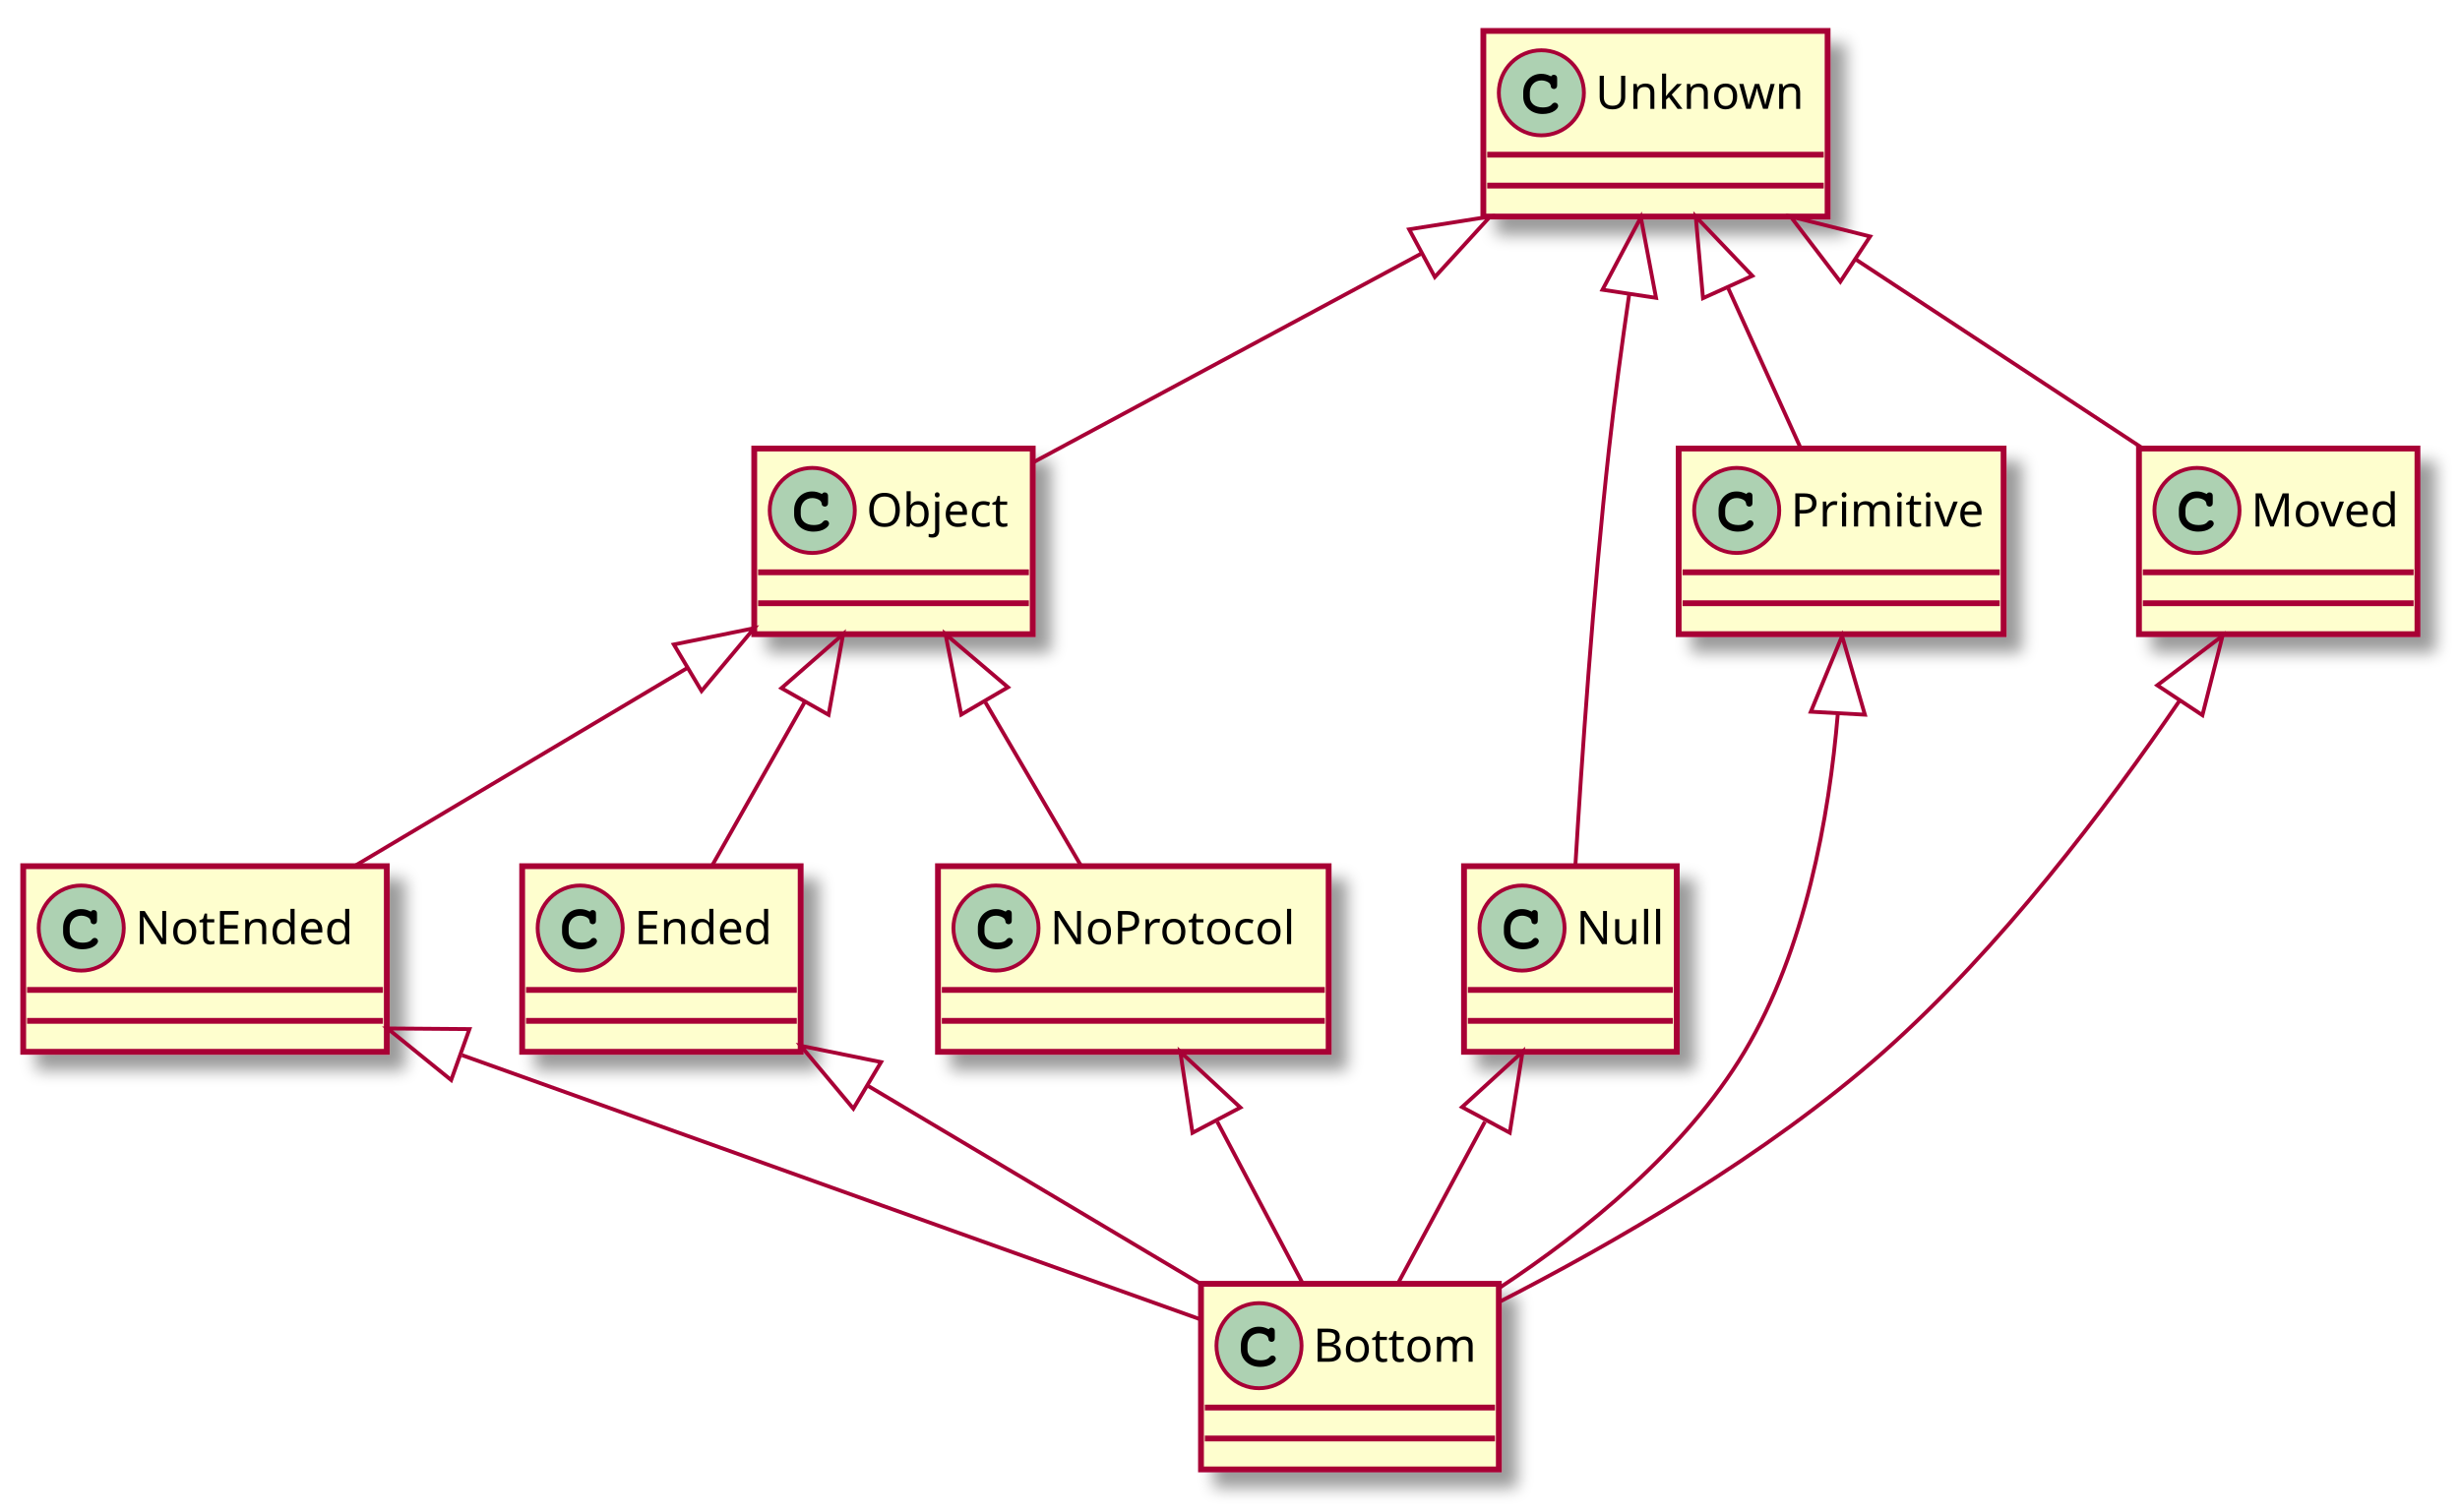
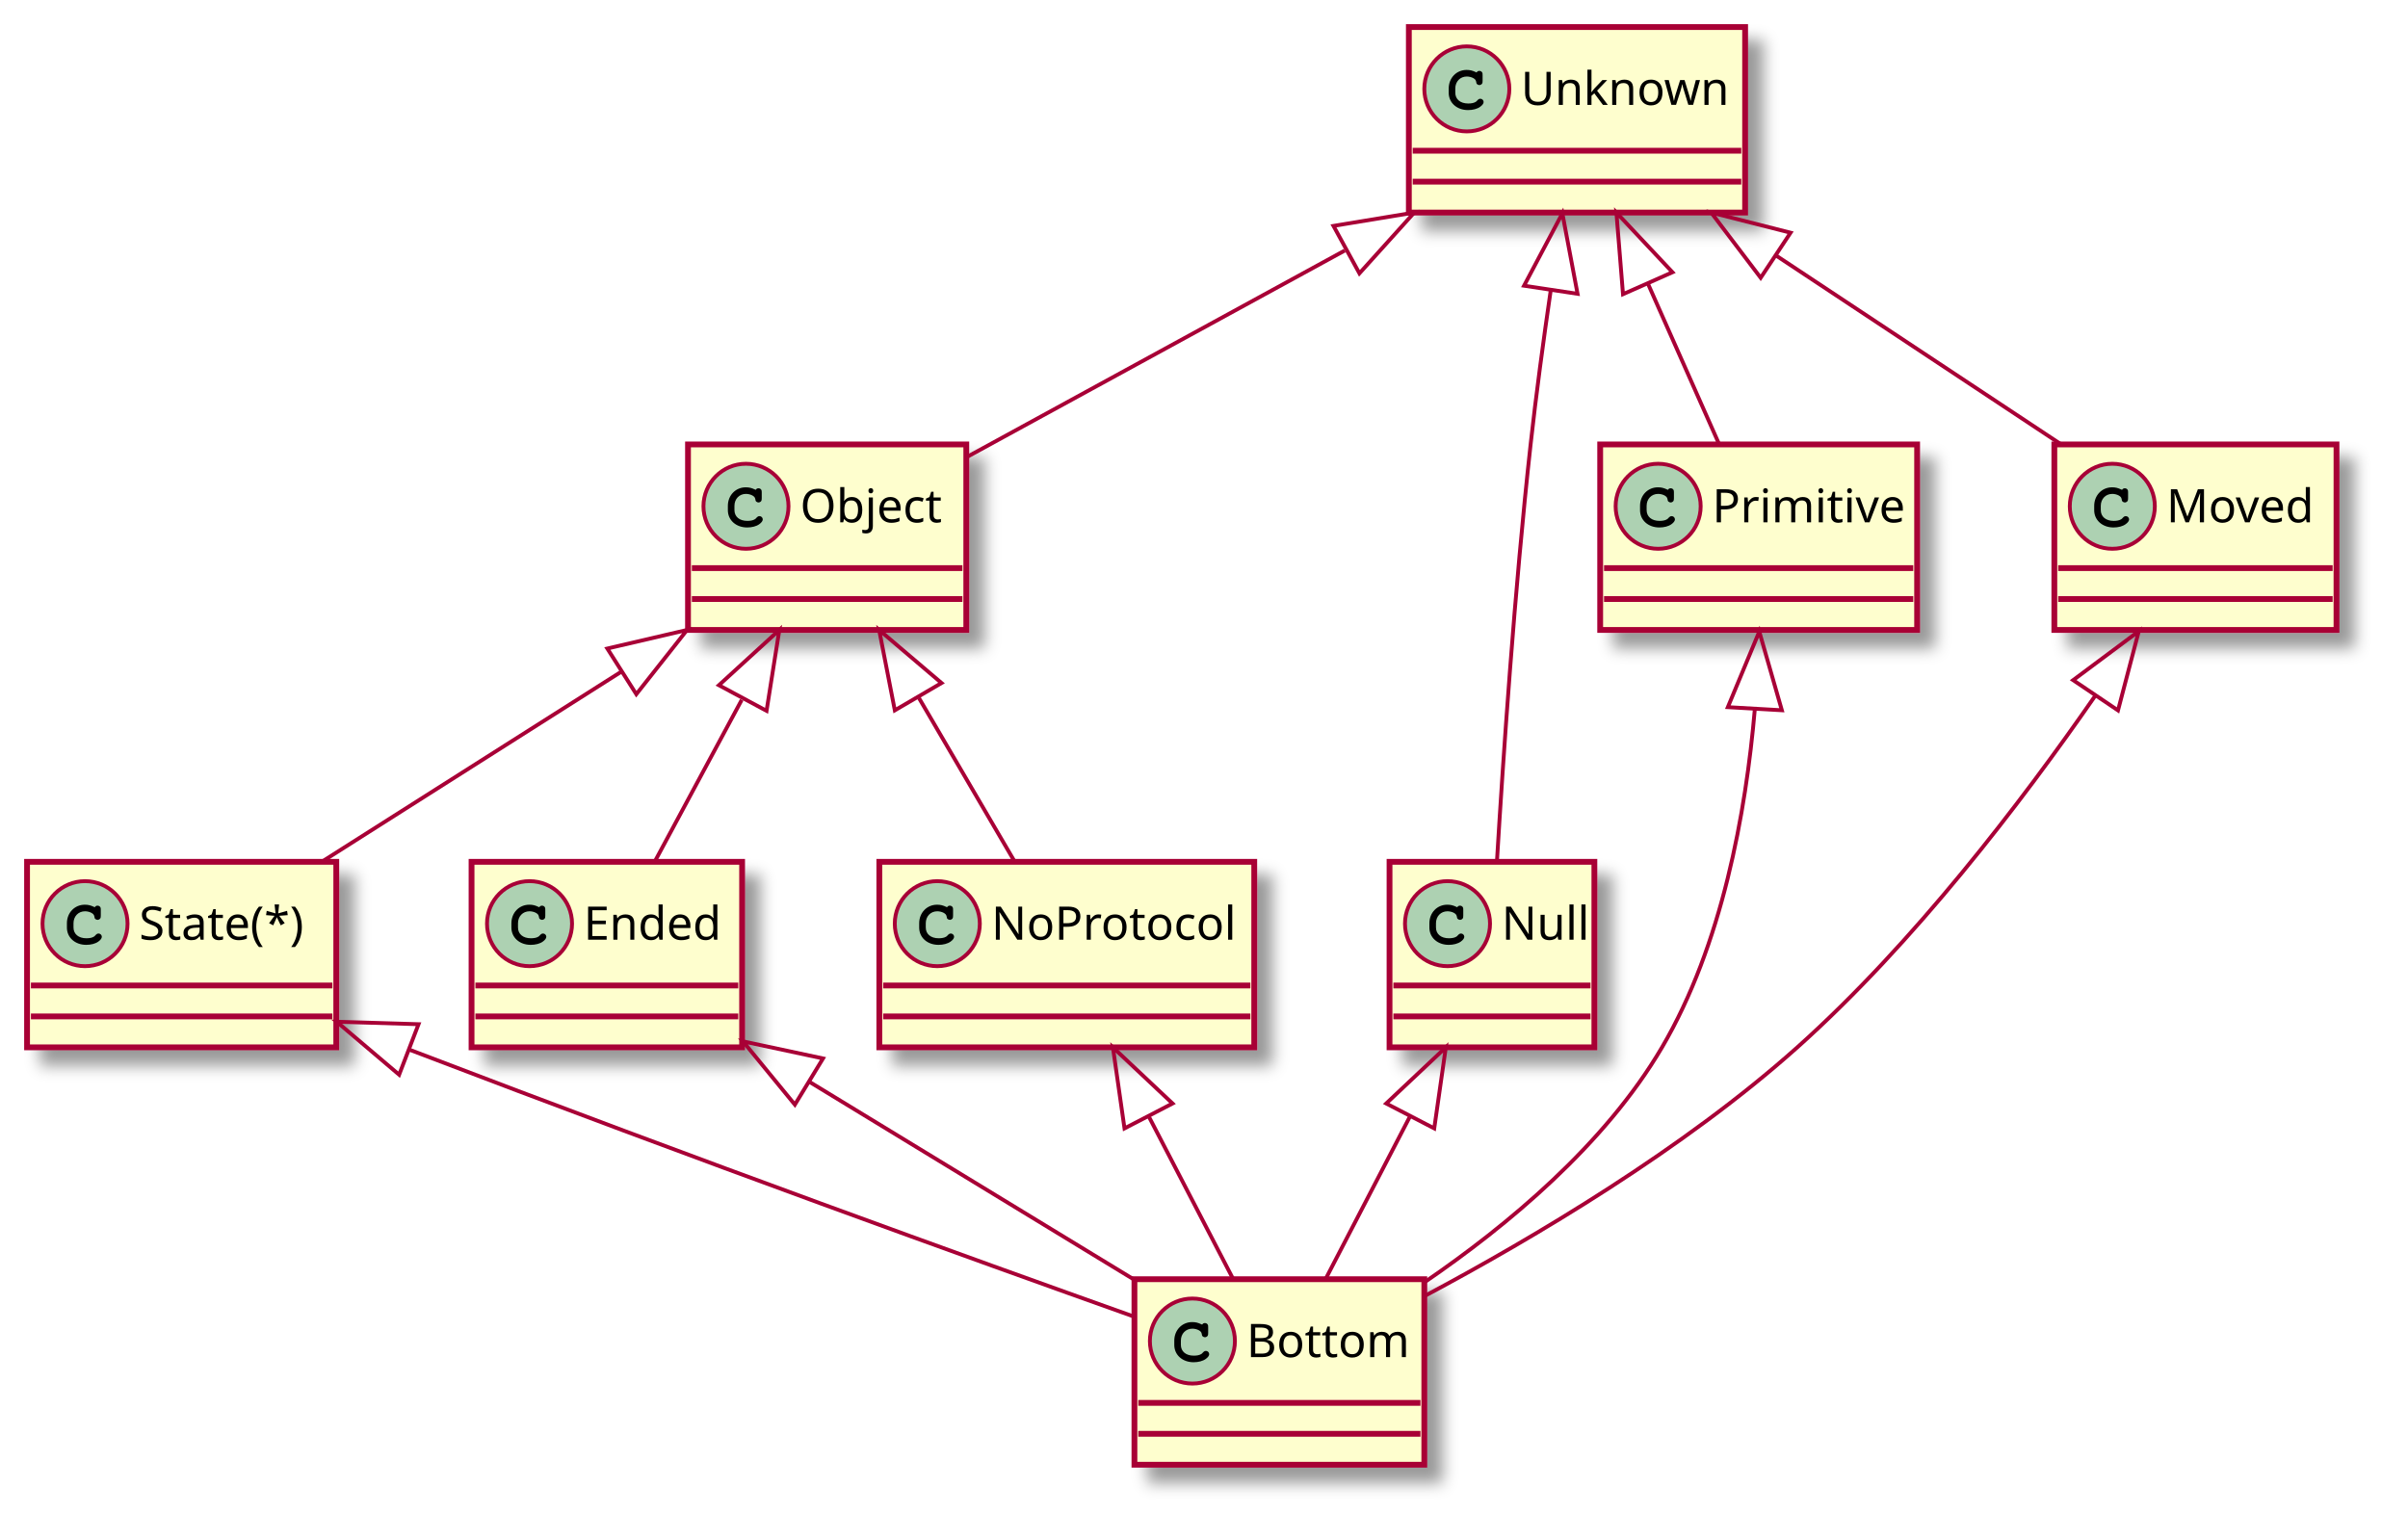
- <svg xmlns="http://www.w3.org/2000/svg" contentScriptType="application/ecmascript" contentStyleType="text/css" height="391px" preserveAspectRatio="none" style="width:636px;height:391px;" version="1.1" viewBox="0 0 636 391" width="636px" zoomAndPan="magnify">
+ <svg xmlns="http://www.w3.org/2000/svg" contentScriptType="application/ecmascript" contentStyleType="text/css" height="398px" preserveAspectRatio="none" style="width:623px;height:398px;" version="1.1" viewBox="0 0 623 398" width="623px" zoomAndPan="magnify">
  <defs>
-     <filter height="300%" id="fq3mrmqrby0dj" width="300%" x="-1" y="-1">
+     <filter height="300%" id="fik16o05rxavn" width="300%" x="-1" y="-1">
      <feGaussianBlur result="blurOut" stdDeviation="2.0" />
      <feColorMatrix in="blurOut" result="blurOut2" type="matrix" values="0 0 0 0 0 0 0 0 0 0 0 0 0 0 0 0 0 0 .4 0" />
      <feOffset dx="4.0" dy="4.0" in="blurOut2" result="blurOut3" />
      <feBlend in="SourceGraphic" in2="blurOut3" mode="normal" />
    </filter>
  </defs>
  <g>
-     <rect fill="#FEFECE" filter="url(#fq3mrmqrby0dj)" height="48" id="Unknown" style="stroke: #A80036; stroke-width: 1.5;" width="89" x="383.5" y="8" />
-     <ellipse cx="398.5" cy="24" fill="#ADD1B2" rx="11" ry="11" style="stroke: #A80036; stroke-width: 1.0;" />
-     <path d="M400.844,19.672 L401.016,19.75 C401.234,19.438 401.438,19.344 401.734,19.344 C402.031,19.344 402.312,19.484 402.469,19.75 C402.562,19.906 402.578,20.031 402.578,20.469 L402.578,21.891 C402.578,22.312 402.547,22.5 402.438,22.656 C402.266,22.875 402,23.016 401.734,23.016 C401.516,23.016 401.281,22.906 401.141,22.766 C401,22.641 400.969,22.516 400.906,22.109 C400.812,21.703 400.641,21.484 400.156,21.203 C399.688,20.953 399.078,20.797 398.5,20.797 C396.766,20.797 395.516,22.109 395.516,23.891 L395.516,24.984 C395.516,26.688 396.812,27.781 398.859,27.781 C399.625,27.781 400.312,27.656 400.734,27.391 C400.922,27.297 400.922,27.297 401.375,26.812 C401.562,26.625 401.766,26.547 401.984,26.547 C402.453,26.547 402.844,26.938 402.844,27.391 C402.844,27.781 402.516,28.234 401.938,28.641 C401.188,29.188 400.031,29.484 398.812,29.484 C395.922,29.484 393.812,27.594 393.812,25.016 L393.812,23.891 C393.812,21.172 395.812,19.094 398.438,19.094 C399.312,19.094 399.906,19.234 400.844,19.672 Z " />
-     <text fill="#000000" font-family="sans-serif" font-size="12" lengthAdjust="spacingAndGlyphs" textLength="57" x="412.5" y="28.154">Unknown</text>
-     <line style="stroke: #A80036; stroke-width: 1.5;" x1="384.5" x2="471.5" y1="40" y2="40" />
-     <line style="stroke: #A80036; stroke-width: 1.5;" x1="384.5" x2="471.5" y1="48" y2="48" />
-     <rect fill="#FEFECE" filter="url(#fq3mrmqrby0dj)" height="48" id="Object" style="stroke: #A80036; stroke-width: 1.5;" width="72" x="195" y="116" />
-     <ellipse cx="210" cy="132" fill="#ADD1B2" rx="11" ry="11" style="stroke: #A80036; stroke-width: 1.0;" />
-     <path d="M212.344,127.672 L212.516,127.75 C212.734,127.438 212.938,127.344 213.234,127.344 C213.531,127.344 213.812,127.484 213.969,127.75 C214.062,127.906 214.078,128.031 214.078,128.469 L214.078,129.891 C214.078,130.312 214.047,130.5 213.938,130.656 C213.766,130.875 213.5,131.016 213.234,131.016 C213.016,131.016 212.781,130.906 212.641,130.766 C212.5,130.641 212.469,130.516 212.406,130.109 C212.312,129.703 212.141,129.484 211.656,129.203 C211.188,128.953 210.578,128.797 210,128.797 C208.266,128.797 207.016,130.109 207.016,131.891 L207.016,132.984 C207.016,134.688 208.312,135.781 210.359,135.781 C211.125,135.781 211.812,135.656 212.234,135.391 C212.422,135.297 212.422,135.297 212.875,134.812 C213.062,134.625 213.266,134.547 213.484,134.547 C213.953,134.547 214.344,134.938 214.344,135.391 C214.344,135.781 214.016,136.234 213.438,136.641 C212.688,137.188 211.531,137.484 210.312,137.484 C207.422,137.484 205.312,135.594 205.312,133.016 L205.312,131.891 C205.312,129.172 207.312,127.094 209.938,127.094 C210.812,127.094 211.406,127.234 212.344,127.672 Z " />
-     <text fill="#000000" font-family="sans-serif" font-size="12" lengthAdjust="spacingAndGlyphs" textLength="40" x="224" y="136.154">Object</text>
-     <line style="stroke: #A80036; stroke-width: 1.5;" x1="196" x2="266" y1="148" y2="148" />
-     <line style="stroke: #A80036; stroke-width: 1.5;" x1="196" x2="266" y1="156" y2="156" />
-     <rect fill="#FEFECE" filter="url(#fq3mrmqrby0dj)" height="48" id="NotEnded" style="stroke: #A80036; stroke-width: 1.5;" width="94" x="6" y="224" />
-     <ellipse cx="21" cy="240" fill="#ADD1B2" rx="11" ry="11" style="stroke: #A80036; stroke-width: 1.0;" />
-     <path d="M23.344,235.672 L23.516,235.75 C23.734,235.438 23.938,235.344 24.234,235.344 C24.531,235.344 24.812,235.484 24.969,235.75 C25.062,235.906 25.078,236.031 25.078,236.469 L25.078,237.891 C25.078,238.312 25.047,238.5 24.938,238.656 C24.766,238.875 24.5,239.016 24.234,239.016 C24.016,239.016 23.781,238.906 23.641,238.766 C23.5,238.641 23.469,238.516 23.406,238.109 C23.312,237.703 23.141,237.484 22.656,237.203 C22.188,236.953 21.578,236.797 21,236.797 C19.266,236.797 18.016,238.109 18.016,239.891 L18.016,240.984 C18.016,242.688 19.312,243.781 21.359,243.781 C22.125,243.781 22.812,243.656 23.234,243.391 C23.422,243.297 23.422,243.297 23.875,242.812 C24.062,242.625 24.266,242.547 24.484,242.547 C24.953,242.547 25.344,242.938 25.344,243.391 C25.344,243.781 25.016,244.234 24.438,244.641 C23.688,245.188 22.531,245.484 21.312,245.484 C18.422,245.484 16.312,243.594 16.312,241.016 L16.312,239.891 C16.312,237.172 18.312,235.094 20.938,235.094 C21.812,235.094 22.406,235.234 23.344,235.672 Z " />
-     <text fill="#000000" font-family="sans-serif" font-size="12" lengthAdjust="spacingAndGlyphs" textLength="62" x="35" y="244.154">NotEnded</text>
-     <line style="stroke: #A80036; stroke-width: 1.5;" x1="7" x2="99" y1="256" y2="256" />
-     <line style="stroke: #A80036; stroke-width: 1.5;" x1="7" x2="99" y1="264" y2="264" />
-     <rect fill="#FEFECE" filter="url(#fq3mrmqrby0dj)" height="48" id="Ended" style="stroke: #A80036; stroke-width: 1.5;" width="72" x="135" y="224" />
-     <ellipse cx="150" cy="240" fill="#ADD1B2" rx="11" ry="11" style="stroke: #A80036; stroke-width: 1.0;" />
-     <path d="M152.344,235.672 L152.516,235.75 C152.734,235.438 152.938,235.344 153.234,235.344 C153.531,235.344 153.812,235.484 153.969,235.75 C154.062,235.906 154.078,236.031 154.078,236.469 L154.078,237.891 C154.078,238.312 154.047,238.5 153.938,238.656 C153.766,238.875 153.5,239.016 153.234,239.016 C153.016,239.016 152.781,238.906 152.641,238.766 C152.5,238.641 152.469,238.516 152.406,238.109 C152.312,237.703 152.141,237.484 151.656,237.203 C151.188,236.953 150.578,236.797 150,236.797 C148.266,236.797 147.016,238.109 147.016,239.891 L147.016,240.984 C147.016,242.688 148.312,243.781 150.359,243.781 C151.125,243.781 151.812,243.656 152.234,243.391 C152.422,243.297 152.422,243.297 152.875,242.812 C153.062,242.625 153.266,242.547 153.484,242.547 C153.953,242.547 154.344,242.938 154.344,243.391 C154.344,243.781 154.016,244.234 153.438,244.641 C152.688,245.188 151.531,245.484 150.312,245.484 C147.422,245.484 145.312,243.594 145.312,241.016 L145.312,239.891 C145.312,237.172 147.312,235.094 149.938,235.094 C150.812,235.094 151.406,235.234 152.344,235.672 Z " />
-     <text fill="#000000" font-family="sans-serif" font-size="12" lengthAdjust="spacingAndGlyphs" textLength="40" x="164" y="244.154">Ended</text>
-     <line style="stroke: #A80036; stroke-width: 1.5;" x1="136" x2="206" y1="256" y2="256" />
-     <line style="stroke: #A80036; stroke-width: 1.5;" x1="136" x2="206" y1="264" y2="264" />
-     <rect fill="#FEFECE" filter="url(#fq3mrmqrby0dj)" height="48" id="NoProtocol" style="stroke: #A80036; stroke-width: 1.5;" width="101" x="242.5" y="224" />
-     <ellipse cx="257.5" cy="240" fill="#ADD1B2" rx="11" ry="11" style="stroke: #A80036; stroke-width: 1.0;" />
-     <path d="M259.844,235.672 L260.016,235.75 C260.234,235.438 260.438,235.344 260.734,235.344 C261.031,235.344 261.312,235.484 261.469,235.75 C261.562,235.906 261.578,236.031 261.578,236.469 L261.578,237.891 C261.578,238.312 261.547,238.5 261.438,238.656 C261.266,238.875 261,239.016 260.734,239.016 C260.516,239.016 260.281,238.906 260.141,238.766 C260,238.641 259.969,238.516 259.906,238.109 C259.812,237.703 259.641,237.484 259.156,237.203 C258.688,236.953 258.078,236.797 257.5,236.797 C255.766,236.797 254.516,238.109 254.516,239.891 L254.516,240.984 C254.516,242.688 255.812,243.781 257.859,243.781 C258.625,243.781 259.312,243.656 259.734,243.391 C259.922,243.297 259.922,243.297 260.375,242.812 C260.562,242.625 260.766,242.547 260.984,242.547 C261.453,242.547 261.844,242.938 261.844,243.391 C261.844,243.781 261.516,244.234 260.938,244.641 C260.188,245.188 259.031,245.484 257.812,245.484 C254.922,245.484 252.812,243.594 252.812,241.016 L252.812,239.891 C252.812,237.172 254.812,235.094 257.438,235.094 C258.312,235.094 258.906,235.234 259.844,235.672 Z " />
-     <text fill="#000000" font-family="sans-serif" font-size="12" lengthAdjust="spacingAndGlyphs" textLength="69" x="271.5" y="244.154">NoProtocol</text>
-     <line style="stroke: #A80036; stroke-width: 1.5;" x1="243.5" x2="342.5" y1="256" y2="256" />
-     <line style="stroke: #A80036; stroke-width: 1.5;" x1="243.5" x2="342.5" y1="264" y2="264" />
-     <rect fill="#FEFECE" filter="url(#fq3mrmqrby0dj)" height="48" id="Null" style="stroke: #A80036; stroke-width: 1.5;" width="55" x="378.5" y="224" />
-     <ellipse cx="393.5" cy="240" fill="#ADD1B2" rx="11" ry="11" style="stroke: #A80036; stroke-width: 1.0;" />
-     <path d="M395.844,235.672 L396.016,235.75 C396.234,235.438 396.438,235.344 396.734,235.344 C397.031,235.344 397.312,235.484 397.469,235.75 C397.562,235.906 397.578,236.031 397.578,236.469 L397.578,237.891 C397.578,238.312 397.547,238.5 397.438,238.656 C397.266,238.875 397,239.016 396.734,239.016 C396.516,239.016 396.281,238.906 396.141,238.766 C396,238.641 395.969,238.516 395.906,238.109 C395.812,237.703 395.641,237.484 395.156,237.203 C394.688,236.953 394.078,236.797 393.5,236.797 C391.766,236.797 390.516,238.109 390.516,239.891 L390.516,240.984 C390.516,242.688 391.812,243.781 393.859,243.781 C394.625,243.781 395.312,243.656 395.734,243.391 C395.922,243.297 395.922,243.297 396.375,242.812 C396.562,242.625 396.766,242.547 396.984,242.547 C397.453,242.547 397.844,242.938 397.844,243.391 C397.844,243.781 397.516,244.234 396.938,244.641 C396.188,245.188 395.031,245.484 393.812,245.484 C390.922,245.484 388.812,243.594 388.812,241.016 L388.812,239.891 C388.812,237.172 390.812,235.094 393.438,235.094 C394.312,235.094 394.906,235.234 395.844,235.672 Z " />
-     <text fill="#000000" font-family="sans-serif" font-size="12" lengthAdjust="spacingAndGlyphs" textLength="23" x="407.5" y="244.154">Null</text>
-     <line style="stroke: #A80036; stroke-width: 1.5;" x1="379.5" x2="432.5" y1="256" y2="256" />
-     <line style="stroke: #A80036; stroke-width: 1.5;" x1="379.5" x2="432.5" y1="264" y2="264" />
-     <rect fill="#FEFECE" filter="url(#fq3mrmqrby0dj)" height="48" id="Primitive" style="stroke: #A80036; stroke-width: 1.5;" width="84" x="434" y="116" />
-     <ellipse cx="449" cy="132" fill="#ADD1B2" rx="11" ry="11" style="stroke: #A80036; stroke-width: 1.0;" />
-     <path d="M451.344,127.672 L451.516,127.75 C451.734,127.438 451.938,127.344 452.234,127.344 C452.531,127.344 452.812,127.484 452.969,127.75 C453.062,127.906 453.078,128.031 453.078,128.469 L453.078,129.891 C453.078,130.312 453.047,130.5 452.938,130.656 C452.766,130.875 452.5,131.016 452.234,131.016 C452.016,131.016 451.781,130.906 451.641,130.766 C451.5,130.641 451.469,130.516 451.406,130.109 C451.312,129.703 451.141,129.484 450.656,129.203 C450.188,128.953 449.578,128.797 449,128.797 C447.266,128.797 446.016,130.109 446.016,131.891 L446.016,132.984 C446.016,134.688 447.312,135.781 449.359,135.781 C450.125,135.781 450.812,135.656 451.234,135.391 C451.422,135.297 451.422,135.297 451.875,134.812 C452.062,134.625 452.266,134.547 452.484,134.547 C452.953,134.547 453.344,134.938 453.344,135.391 C453.344,135.781 453.016,136.234 452.438,136.641 C451.688,137.188 450.531,137.484 449.312,137.484 C446.422,137.484 444.312,135.594 444.312,133.016 L444.312,131.891 C444.312,129.172 446.312,127.094 448.938,127.094 C449.812,127.094 450.406,127.234 451.344,127.672 Z " />
-     <text fill="#000000" font-family="sans-serif" font-size="12" lengthAdjust="spacingAndGlyphs" textLength="52" x="463" y="136.154">Primitive</text>
-     <line style="stroke: #A80036; stroke-width: 1.5;" x1="435" x2="517" y1="148" y2="148" />
-     <line style="stroke: #A80036; stroke-width: 1.5;" x1="435" x2="517" y1="156" y2="156" />
-     <rect fill="#FEFECE" filter="url(#fq3mrmqrby0dj)" height="48" id="Moved" style="stroke: #A80036; stroke-width: 1.5;" width="72" x="553" y="116" />
-     <ellipse cx="568" cy="132" fill="#ADD1B2" rx="11" ry="11" style="stroke: #A80036; stroke-width: 1.0;" />
-     <path d="M570.344,127.672 L570.516,127.75 C570.734,127.438 570.938,127.344 571.234,127.344 C571.531,127.344 571.812,127.484 571.969,127.75 C572.062,127.906 572.078,128.031 572.078,128.469 L572.078,129.891 C572.078,130.312 572.047,130.5 571.938,130.656 C571.766,130.875 571.5,131.016 571.234,131.016 C571.016,131.016 570.781,130.906 570.641,130.766 C570.5,130.641 570.469,130.516 570.406,130.109 C570.312,129.703 570.141,129.484 569.656,129.203 C569.188,128.953 568.578,128.797 568,128.797 C566.266,128.797 565.016,130.109 565.016,131.891 L565.016,132.984 C565.016,134.688 566.312,135.781 568.359,135.781 C569.125,135.781 569.812,135.656 570.234,135.391 C570.422,135.297 570.422,135.297 570.875,134.812 C571.062,134.625 571.266,134.547 571.484,134.547 C571.953,134.547 572.344,134.938 572.344,135.391 C572.344,135.781 572.016,136.234 571.438,136.641 C570.688,137.188 569.531,137.484 568.312,137.484 C565.422,137.484 563.312,135.594 563.312,133.016 L563.312,131.891 C563.312,129.172 565.312,127.094 567.938,127.094 C568.812,127.094 569.406,127.234 570.344,127.672 Z " />
-     <text fill="#000000" font-family="sans-serif" font-size="12" lengthAdjust="spacingAndGlyphs" textLength="40" x="582" y="136.154">Moved</text>
-     <line style="stroke: #A80036; stroke-width: 1.5;" x1="554" x2="624" y1="148" y2="148" />
-     <line style="stroke: #A80036; stroke-width: 1.5;" x1="554" x2="624" y1="156" y2="156" />
-     <rect fill="#FEFECE" filter="url(#fq3mrmqrby0dj)" height="48" id="Bottom" style="stroke: #A80036; stroke-width: 1.5;" width="77" x="310.5" y="332" />
-     <ellipse cx="325.5" cy="348" fill="#ADD1B2" rx="11" ry="11" style="stroke: #A80036; stroke-width: 1.0;" />
-     <path d="M327.844,343.672 L328.016,343.75 C328.234,343.438 328.438,343.344 328.734,343.344 C329.031,343.344 329.312,343.484 329.469,343.75 C329.562,343.906 329.578,344.031 329.578,344.469 L329.578,345.891 C329.578,346.312 329.547,346.5 329.438,346.656 C329.266,346.875 329,347.016 328.734,347.016 C328.516,347.016 328.281,346.906 328.141,346.766 C328,346.641 327.969,346.516 327.906,346.109 C327.812,345.703 327.641,345.484 327.156,345.203 C326.688,344.953 326.078,344.797 325.5,344.797 C323.766,344.797 322.516,346.109 322.516,347.891 L322.516,348.984 C322.516,350.688 323.812,351.781 325.859,351.781 C326.625,351.781 327.312,351.656 327.734,351.391 C327.922,351.297 327.922,351.297 328.375,350.812 C328.562,350.625 328.766,350.547 328.984,350.547 C329.453,350.547 329.844,350.938 329.844,351.391 C329.844,351.781 329.516,352.234 328.938,352.641 C328.188,353.188 327.031,353.484 325.812,353.484 C322.922,353.484 320.812,351.594 320.812,349.016 L320.812,347.891 C320.812,345.172 322.812,343.094 325.438,343.094 C326.312,343.094 326.906,343.234 327.844,343.672 Z " />
-     <text fill="#000000" font-family="sans-serif" font-size="12" lengthAdjust="spacingAndGlyphs" textLength="45" x="339.5" y="352.154">Bottom</text>
-     <line style="stroke: #A80036; stroke-width: 1.5;" x1="311.5" x2="386.5" y1="364" y2="364" />
-     <line style="stroke: #A80036; stroke-width: 1.5;" x1="311.5" x2="386.5" y1="372" y2="372" />
-     <path d="M367.319,65.651 C334.49,83.315 295.052,104.535 267.061,119.597 " fill="none" id="Unknown&lt;-Object" style="stroke: #A80036; stroke-width: 1.0;" />
-     <polygon fill="none" points="364.325,59.313,385.254,56,370.958,71.641,364.325,59.313" style="stroke: #A80036; stroke-width: 1.0;" />
-     <path d="M177.746,172.713 C150.096,189.179 116.927,208.931 91.743,223.928 " fill="none" id="Object&lt;-NotEnded" style="stroke: #A80036; stroke-width: 1.0;" />
-     <polygon fill="none" points="174.214,166.669,194.979,162.451,181.377,178.698,174.214,166.669" style="stroke: #A80036; stroke-width: 1.0;" />
-     <path d="M208.011,181.613 C199.954,195.848 191.182,211.345 184.201,223.678 " fill="none" id="Object&lt;-Ended" style="stroke: #A80036; stroke-width: 1.0;" />
-     <polygon fill="none" points="202.037,177.957,217.981,164,214.221,184.854,202.037,177.957" style="stroke: #A80036; stroke-width: 1.0;" />
-     <path d="M254.755,181.613 C263.081,195.848 272.145,211.345 279.359,223.678 " fill="none" id="Object&lt;-NoProtocol" style="stroke: #A80036; stroke-width: 1.0;" />
-     <polygon fill="none" points="248.508,184.798,244.453,164,260.593,177.73,248.508,184.798" style="stroke: #A80036; stroke-width: 1.0;" />
-     <path d="M421.2,76.142 C419.334,88.948 417.432,103.021 416,116 C411.848,153.635 408.876,197.544 407.299,223.766 " fill="none" id="Unknown&lt;-Null" style="stroke: #A80036; stroke-width: 1.0;" />
-     <polygon fill="none" points="414.304,74.928,424.218,56.201,428.146,77.024,414.304,74.928" style="stroke: #A80036; stroke-width: 1.0;" />
-     <path d="M446.826,74.575 C453.151,88.543 459.98,103.622 465.439,115.678 " fill="none" id="Unknown&lt;-Primitive" style="stroke: #A80036; stroke-width: 1.0;" />
-     <polygon fill="none" points="440.289,77.107,438.415,56,453.042,71.332,440.289,77.107" style="stroke: #A80036; stroke-width: 1.0;" />
-     <path d="M479.713,67.047 C503.933,82.993 532.158,101.576 553.856,115.862 " fill="none" id="Unknown&lt;-Moved" style="stroke: #A80036; stroke-width: 1.0;" />
-     <polygon fill="none" points="475.79,72.845,462.935,56,483.489,61.152,475.79,72.845" style="stroke: #A80036; stroke-width: 1.0;" />
-     <path d="M119.467,272.879 C196.941,300.652 267.869,326.01 310.407,341.212 " fill="none" id="NotEnded&lt;-Bottom" style="stroke: #A80036; stroke-width: 1.0;" />
-     <polygon fill="none" points="116.645,279.304,100.181,265.965,121.371,266.126,116.645,279.304" style="stroke: #A80036; stroke-width: 1.0;" />
-     <path d="M224.254,280.713 C251.904,297.178 285.073,316.931 310.257,331.928 " fill="none" id="Ended&lt;-Bottom" style="stroke: #A80036; stroke-width: 1.0;" />
-     <polygon fill="none" points="220.623,286.698,207.021,270.451,227.786,274.669,220.623,286.698" style="stroke: #A80036; stroke-width: 1.0;" />
-     <path d="M314.71,290.094 C322.16,304.196 330.237,319.484 336.679,331.678 " fill="none" id="NoProtocol&lt;-Bottom" style="stroke: #A80036; stroke-width: 1.0;" />
-     <polygon fill="none" points="308.304,292.954,305.151,272,320.683,286.414,308.304,292.954" style="stroke: #A80036; stroke-width: 1.0;" />
-     <path d="M383.902,290.094 C376.319,304.196 368.098,319.484 361.541,331.678 " fill="none" id="Null&lt;-Bottom" style="stroke: #A80036; stroke-width: 1.0;" />
-     <polygon fill="none" points="377.995,286.3,393.632,272,390.325,292.93,377.995,286.3" style="stroke: #A80036; stroke-width: 1.0;" />
-     <path d="M475.147,184.539 C472.886,211.392 466.747,245.62 451,272 C435.788,297.484 409.722,318.49 387.749,332.993 " fill="none" id="Primitive&lt;-Bottom" style="stroke: #A80036; stroke-width: 1.0;" />
-     <polygon fill="none" points="468.164,184.05,476.249,164.464,482.142,184.818,468.164,184.05" style="stroke: #A80036; stroke-width: 1.0;" />
-     <path d="M563.529,181.152 C544.654,208.847 517.077,245.334 487,272 C456.771,298.801 416.7,321.79 387.529,336.732 " fill="none" id="Moved&lt;-Bottom" style="stroke: #A80036; stroke-width: 1.0;" />
-     <polygon fill="none" points="557.735,177.222,574.614,164.413,569.407,184.953,557.735,177.222" style="stroke: #A80036; stroke-width: 1.0;" />
+     <rect fill="#FEFECE" filter="url(#fik16o05rxavn)" height="48" id="Unknown" style="stroke: #A80036; stroke-width: 1.5;" width="87" x="364.5" y="7" />
+     <ellipse cx="379.5" cy="23" fill="#ADD1B2" rx="11" ry="11" style="stroke: #A80036; stroke-width: 1.0;" />
+     <path d="M381.844,18.672 C380.906,18.234 380.312,18.094 379.438,18.094 C376.812,18.094 374.812,20.172 374.812,22.891 L374.812,24.016 C374.812,26.594 376.922,28.484 379.812,28.484 C381.031,28.484 382.188,28.188 382.938,27.641 C383.516,27.234 383.844,26.781 383.844,26.391 C383.844,25.938 383.453,25.547 382.984,25.547 C382.766,25.547 382.562,25.625 382.375,25.812 C381.922,26.297 381.922,26.297 381.734,26.391 C381.312,26.656 380.625,26.781 379.859,26.781 C377.812,26.781 376.516,25.688 376.516,23.984 L376.516,22.891 C376.516,21.109 377.766,19.797 379.5,19.797 C380.078,19.797 380.688,19.953 381.156,20.203 C381.641,20.484 381.812,20.703 381.906,21.109 C381.969,21.516 382,21.641 382.141,21.766 C382.281,21.906 382.516,22.016 382.734,22.016 C383,22.016 383.266,21.875 383.438,21.656 C383.547,21.5 383.578,21.312 383.578,20.891 L383.578,19.469 C383.578,19.031 383.562,18.906 383.469,18.75 C383.312,18.484 383.031,18.344 382.734,18.344 C382.438,18.344 382.234,18.438 382.016,18.75 L381.844,18.672 Z " />
+     <text fill="#000000" font-family="sans-serif" font-size="12" lengthAdjust="spacingAndGlyphs" textLength="55" x="393.5" y="27.154">Unknown</text>
+     <line style="stroke: #A80036; stroke-width: 1.5;" x1="365.5" x2="450.5" y1="39" y2="39" />
+     <line style="stroke: #A80036; stroke-width: 1.5;" x1="365.5" x2="450.5" y1="47" y2="47" />
+     <rect fill="#FEFECE" filter="url(#fik16o05rxavn)" height="48" id="Object" style="stroke: #A80036; stroke-width: 1.5;" width="72" x="178" y="115" />
+     <ellipse cx="193" cy="131" fill="#ADD1B2" rx="11" ry="11" style="stroke: #A80036; stroke-width: 1.0;" />
+     <path d="M195.344,126.672 C194.406,126.234 193.812,126.094 192.938,126.094 C190.312,126.094 188.312,128.172 188.312,130.891 L188.312,132.016 C188.312,134.594 190.422,136.484 193.312,136.484 C194.531,136.484 195.688,136.188 196.438,135.641 C197.016,135.234 197.344,134.781 197.344,134.391 C197.344,133.938 196.953,133.547 196.484,133.547 C196.266,133.547 196.062,133.625 195.875,133.812 C195.422,134.297 195.422,134.297 195.234,134.391 C194.812,134.656 194.125,134.781 193.359,134.781 C191.312,134.781 190.016,133.688 190.016,131.984 L190.016,130.891 C190.016,129.109 191.266,127.797 193,127.797 C193.578,127.797 194.188,127.953 194.656,128.203 C195.141,128.484 195.312,128.703 195.406,129.109 C195.469,129.516 195.5,129.641 195.641,129.766 C195.781,129.906 196.016,130.016 196.234,130.016 C196.5,130.016 196.766,129.875 196.938,129.656 C197.047,129.5 197.078,129.312 197.078,128.891 L197.078,127.469 C197.078,127.031 197.062,126.906 196.969,126.75 C196.812,126.484 196.531,126.344 196.234,126.344 C195.938,126.344 195.734,126.438 195.516,126.75 L195.344,126.672 Z " />
+     <text fill="#000000" font-family="sans-serif" font-size="12" lengthAdjust="spacingAndGlyphs" textLength="40" x="207" y="135.154">Object</text>
+     <line style="stroke: #A80036; stroke-width: 1.5;" x1="179" x2="249" y1="147" y2="147" />
+     <line style="stroke: #A80036; stroke-width: 1.5;" x1="179" x2="249" y1="155" y2="155" />
+     <rect fill="#FEFECE" filter="url(#fik16o05rxavn)" height="48" id="State(*)" style="stroke: #A80036; stroke-width: 1.5;" width="80" x="7" y="223" />
+     <ellipse cx="22" cy="239" fill="#ADD1B2" rx="11" ry="11" style="stroke: #A80036; stroke-width: 1.0;" />
+     <path d="M24.344,234.672 C23.406,234.234 22.812,234.094 21.938,234.094 C19.312,234.094 17.312,236.172 17.312,238.891 L17.312,240.016 C17.312,242.594 19.422,244.484 22.312,244.484 C23.531,244.484 24.688,244.188 25.438,243.641 C26.016,243.234 26.344,242.781 26.344,242.391 C26.344,241.938 25.953,241.547 25.484,241.547 C25.266,241.547 25.062,241.625 24.875,241.812 C24.422,242.297 24.422,242.297 24.234,242.391 C23.812,242.656 23.125,242.781 22.359,242.781 C20.312,242.781 19.016,241.688 19.016,239.984 L19.016,238.891 C19.016,237.109 20.266,235.797 22,235.797 C22.578,235.797 23.188,235.953 23.656,236.203 C24.141,236.484 24.312,236.703 24.406,237.109 C24.469,237.516 24.5,237.641 24.641,237.766 C24.781,237.906 25.016,238.016 25.234,238.016 C25.5,238.016 25.766,237.875 25.938,237.656 C26.047,237.5 26.078,237.312 26.078,236.891 L26.078,235.469 C26.078,235.031 26.062,234.906 25.969,234.75 C25.812,234.484 25.531,234.344 25.234,234.344 C24.938,234.344 24.734,234.438 24.516,234.75 L24.344,234.672 Z " />
+     <text fill="#000000" font-family="sans-serif" font-size="12" lengthAdjust="spacingAndGlyphs" textLength="48" x="36" y="243.154">State(*)</text>
+     <line style="stroke: #A80036; stroke-width: 1.5;" x1="8" x2="86" y1="255" y2="255" />
+     <line style="stroke: #A80036; stroke-width: 1.5;" x1="8" x2="86" y1="263" y2="263" />
+     <rect fill="#FEFECE" filter="url(#fik16o05rxavn)" height="48" id="Ended" style="stroke: #A80036; stroke-width: 1.5;" width="70" x="122" y="223" />
+     <ellipse cx="137" cy="239" fill="#ADD1B2" rx="11" ry="11" style="stroke: #A80036; stroke-width: 1.0;" />
+     <path d="M139.344,234.672 C138.406,234.234 137.812,234.094 136.938,234.094 C134.312,234.094 132.312,236.172 132.312,238.891 L132.312,240.016 C132.312,242.594 134.422,244.484 137.312,244.484 C138.531,244.484 139.688,244.188 140.438,243.641 C141.016,243.234 141.344,242.781 141.344,242.391 C141.344,241.938 140.953,241.547 140.484,241.547 C140.266,241.547 140.062,241.625 139.875,241.812 C139.422,242.297 139.422,242.297 139.234,242.391 C138.812,242.656 138.125,242.781 137.359,242.781 C135.312,242.781 134.016,241.688 134.016,239.984 L134.016,238.891 C134.016,237.109 135.266,235.797 137,235.797 C137.578,235.797 138.188,235.953 138.656,236.203 C139.141,236.484 139.312,236.703 139.406,237.109 C139.469,237.516 139.5,237.641 139.641,237.766 C139.781,237.906 140.016,238.016 140.234,238.016 C140.5,238.016 140.766,237.875 140.938,237.656 C141.047,237.5 141.078,237.312 141.078,236.891 L141.078,235.469 C141.078,235.031 141.062,234.906 140.969,234.75 C140.812,234.484 140.531,234.344 140.234,234.344 C139.938,234.344 139.734,234.438 139.516,234.75 L139.344,234.672 Z " />
+     <text fill="#000000" font-family="sans-serif" font-size="12" lengthAdjust="spacingAndGlyphs" textLength="38" x="151" y="243.154">Ended</text>
+     <line style="stroke: #A80036; stroke-width: 1.5;" x1="123" x2="191" y1="255" y2="255" />
+     <line style="stroke: #A80036; stroke-width: 1.5;" x1="123" x2="191" y1="263" y2="263" />
+     <rect fill="#FEFECE" filter="url(#fik16o05rxavn)" height="48" id="NoProtocol" style="stroke: #A80036; stroke-width: 1.5;" width="97" x="227.5" y="223" />
+     <ellipse cx="242.5" cy="239" fill="#ADD1B2" rx="11" ry="11" style="stroke: #A80036; stroke-width: 1.0;" />
+     <path d="M244.844,234.672 C243.906,234.234 243.312,234.094 242.438,234.094 C239.812,234.094 237.812,236.172 237.812,238.891 L237.812,240.016 C237.812,242.594 239.922,244.484 242.812,244.484 C244.031,244.484 245.188,244.188 245.938,243.641 C246.516,243.234 246.844,242.781 246.844,242.391 C246.844,241.938 246.453,241.547 245.984,241.547 C245.766,241.547 245.562,241.625 245.375,241.812 C244.922,242.297 244.922,242.297 244.734,242.391 C244.312,242.656 243.625,242.781 242.859,242.781 C240.812,242.781 239.516,241.688 239.516,239.984 L239.516,238.891 C239.516,237.109 240.766,235.797 242.5,235.797 C243.078,235.797 243.688,235.953 244.156,236.203 C244.641,236.484 244.812,236.703 244.906,237.109 C244.969,237.516 245,237.641 245.141,237.766 C245.281,237.906 245.516,238.016 245.734,238.016 C246,238.016 246.266,237.875 246.438,237.656 C246.547,237.5 246.578,237.312 246.578,236.891 L246.578,235.469 C246.578,235.031 246.562,234.906 246.469,234.75 C246.312,234.484 246.031,234.344 245.734,234.344 C245.438,234.344 245.234,234.438 245.016,234.75 L244.844,234.672 Z " />
+     <text fill="#000000" font-family="sans-serif" font-size="12" lengthAdjust="spacingAndGlyphs" textLength="65" x="256.5" y="243.154">NoProtocol</text>
+     <line style="stroke: #A80036; stroke-width: 1.5;" x1="228.5" x2="323.5" y1="255" y2="255" />
+     <line style="stroke: #A80036; stroke-width: 1.5;" x1="228.5" x2="323.5" y1="263" y2="263" />
+     <rect fill="#FEFECE" filter="url(#fik16o05rxavn)" height="48" id="Null" style="stroke: #A80036; stroke-width: 1.5;" width="53" x="359.5" y="223" />
+     <ellipse cx="374.5" cy="239" fill="#ADD1B2" rx="11" ry="11" style="stroke: #A80036; stroke-width: 1.0;" />
+     <path d="M376.844,234.672 C375.906,234.234 375.312,234.094 374.438,234.094 C371.812,234.094 369.812,236.172 369.812,238.891 L369.812,240.016 C369.812,242.594 371.922,244.484 374.812,244.484 C376.031,244.484 377.188,244.188 377.938,243.641 C378.516,243.234 378.844,242.781 378.844,242.391 C378.844,241.938 378.453,241.547 377.984,241.547 C377.766,241.547 377.562,241.625 377.375,241.812 C376.922,242.297 376.922,242.297 376.734,242.391 C376.312,242.656 375.625,242.781 374.859,242.781 C372.812,242.781 371.516,241.688 371.516,239.984 L371.516,238.891 C371.516,237.109 372.766,235.797 374.5,235.797 C375.078,235.797 375.688,235.953 376.156,236.203 C376.641,236.484 376.812,236.703 376.906,237.109 C376.969,237.516 377,237.641 377.141,237.766 C377.281,237.906 377.516,238.016 377.734,238.016 C378,238.016 378.266,237.875 378.438,237.656 C378.547,237.5 378.578,237.312 378.578,236.891 L378.578,235.469 C378.578,235.031 378.562,234.906 378.469,234.75 C378.312,234.484 378.031,234.344 377.734,234.344 C377.438,234.344 377.234,234.438 377.016,234.75 L376.844,234.672 Z " />
+     <text fill="#000000" font-family="sans-serif" font-size="12" lengthAdjust="spacingAndGlyphs" textLength="21" x="388.5" y="243.154">Null</text>
+     <line style="stroke: #A80036; stroke-width: 1.5;" x1="360.5" x2="411.5" y1="255" y2="255" />
+     <line style="stroke: #A80036; stroke-width: 1.5;" x1="360.5" x2="411.5" y1="263" y2="263" />
+     <rect fill="#FEFECE" filter="url(#fik16o05rxavn)" height="48" id="Primitive" style="stroke: #A80036; stroke-width: 1.5;" width="82" x="414" y="115" />
+     <ellipse cx="429" cy="131" fill="#ADD1B2" rx="11" ry="11" style="stroke: #A80036; stroke-width: 1.0;" />
+     <path d="M431.344,126.672 C430.406,126.234 429.812,126.094 428.938,126.094 C426.312,126.094 424.312,128.172 424.312,130.891 L424.312,132.016 C424.312,134.594 426.422,136.484 429.312,136.484 C430.531,136.484 431.688,136.188 432.438,135.641 C433.016,135.234 433.344,134.781 433.344,134.391 C433.344,133.938 432.953,133.547 432.484,133.547 C432.266,133.547 432.062,133.625 431.875,133.812 C431.422,134.297 431.422,134.297 431.234,134.391 C430.812,134.656 430.125,134.781 429.359,134.781 C427.312,134.781 426.016,133.688 426.016,131.984 L426.016,130.891 C426.016,129.109 427.266,127.797 429,127.797 C429.578,127.797 430.188,127.953 430.656,128.203 C431.141,128.484 431.312,128.703 431.406,129.109 C431.469,129.516 431.5,129.641 431.641,129.766 C431.781,129.906 432.016,130.016 432.234,130.016 C432.5,130.016 432.766,129.875 432.938,129.656 C433.047,129.5 433.078,129.312 433.078,128.891 L433.078,127.469 C433.078,127.031 433.062,126.906 432.969,126.75 C432.812,126.484 432.531,126.344 432.234,126.344 C431.938,126.344 431.734,126.438 431.516,126.75 L431.344,126.672 Z " />
+     <text fill="#000000" font-family="sans-serif" font-size="12" lengthAdjust="spacingAndGlyphs" textLength="50" x="443" y="135.154">Primitive</text>
+     <line style="stroke: #A80036; stroke-width: 1.5;" x1="415" x2="495" y1="147" y2="147" />
+     <line style="stroke: #A80036; stroke-width: 1.5;" x1="415" x2="495" y1="155" y2="155" />
+     <rect fill="#FEFECE" filter="url(#fik16o05rxavn)" height="48" id="Moved" style="stroke: #A80036; stroke-width: 1.5;" width="73" x="531.5" y="115" />
+     <ellipse cx="546.5" cy="131" fill="#ADD1B2" rx="11" ry="11" style="stroke: #A80036; stroke-width: 1.0;" />
+     <path d="M548.844,126.672 C547.906,126.234 547.312,126.094 546.438,126.094 C543.812,126.094 541.812,128.172 541.812,130.891 L541.812,132.016 C541.812,134.594 543.922,136.484 546.812,136.484 C548.031,136.484 549.188,136.188 549.938,135.641 C550.516,135.234 550.844,134.781 550.844,134.391 C550.844,133.938 550.453,133.547 549.984,133.547 C549.766,133.547 549.562,133.625 549.375,133.812 C548.922,134.297 548.922,134.297 548.734,134.391 C548.312,134.656 547.625,134.781 546.859,134.781 C544.812,134.781 543.516,133.688 543.516,131.984 L543.516,130.891 C543.516,129.109 544.766,127.797 546.5,127.797 C547.078,127.797 547.688,127.953 548.156,128.203 C548.641,128.484 548.812,128.703 548.906,129.109 C548.969,129.516 549,129.641 549.141,129.766 C549.281,129.906 549.516,130.016 549.734,130.016 C550,130.016 550.266,129.875 550.438,129.656 C550.547,129.5 550.578,129.312 550.578,128.891 L550.578,127.469 C550.578,127.031 550.562,126.906 550.469,126.75 C550.312,126.484 550.031,126.344 549.734,126.344 C549.438,126.344 549.234,126.438 549.016,126.75 L548.844,126.672 Z " />
+     <text fill="#000000" font-family="sans-serif" font-size="12" lengthAdjust="spacingAndGlyphs" textLength="41" x="560.5" y="135.154">Moved</text>
+     <line style="stroke: #A80036; stroke-width: 1.5;" x1="532.5" x2="603.5" y1="147" y2="147" />
+     <line style="stroke: #A80036; stroke-width: 1.5;" x1="532.5" x2="603.5" y1="155" y2="155" />
+     <rect fill="#FEFECE" filter="url(#fik16o05rxavn)" height="48" id="Bottom" style="stroke: #A80036; stroke-width: 1.5;" width="75" x="293.5" y="331" />
+     <ellipse cx="308.5" cy="347" fill="#ADD1B2" rx="11" ry="11" style="stroke: #A80036; stroke-width: 1.0;" />
+     <path d="M310.844,342.672 C309.906,342.234 309.312,342.094 308.438,342.094 C305.812,342.094 303.812,344.172 303.812,346.891 L303.812,348.016 C303.812,350.594 305.922,352.484 308.812,352.484 C310.031,352.484 311.188,352.188 311.938,351.641 C312.516,351.234 312.844,350.781 312.844,350.391 C312.844,349.938 312.453,349.547 311.984,349.547 C311.766,349.547 311.562,349.625 311.375,349.812 C310.922,350.297 310.922,350.297 310.734,350.391 C310.312,350.656 309.625,350.781 308.859,350.781 C306.812,350.781 305.516,349.688 305.516,347.984 L305.516,346.891 C305.516,345.109 306.766,343.797 308.5,343.797 C309.078,343.797 309.688,343.953 310.156,344.203 C310.641,344.484 310.812,344.703 310.906,345.109 C310.969,345.516 311,345.641 311.141,345.766 C311.281,345.906 311.516,346.016 311.734,346.016 C312,346.016 312.266,345.875 312.438,345.656 C312.547,345.5 312.578,345.312 312.578,344.891 L312.578,343.469 C312.578,343.031 312.562,342.906 312.469,342.75 C312.312,342.484 312.031,342.344 311.734,342.344 C311.438,342.344 311.234,342.438 311.016,342.75 L310.844,342.672 Z " />
+     <text fill="#000000" font-family="sans-serif" font-size="12" lengthAdjust="spacingAndGlyphs" textLength="43" x="322.5" y="351.154">Bottom</text>
+     <line style="stroke: #A80036; stroke-width: 1.5;" x1="294.5" x2="367.5" y1="363" y2="363" />
+     <line style="stroke: #A80036; stroke-width: 1.5;" x1="294.5" x2="367.5" y1="371" y2="371" />
+     <path d="M347.913,64.831 C315.897,82.324 277.575,103.263 250.145,118.251 " fill="none" id="Unknown&lt;-Object" style="stroke: #A80036; stroke-width: 1.0;" />
+     <polygon fill="none" points="344.997,58.447,365.905,55,351.71,70.733,344.997,58.447" style="stroke: #A80036; stroke-width: 1.0;" />
+     <path d="M160.726,173.815 C135.522,189.813 106.07,208.506 83.454,222.862 " fill="none" id="Object&lt;-State(*)" style="stroke: #A80036; stroke-width: 1.0;" />
+     <polygon fill="none" points="157.126,167.808,177.763,163,164.629,179.628,157.126,167.808" style="stroke: #A80036; stroke-width: 1.0;" />
+     <path d="M191.902,181.094 C184.319,195.196 176.098,210.484 169.541,222.678 " fill="none" id="Object&lt;-Ended" style="stroke: #A80036; stroke-width: 1.0;" />
+     <polygon fill="none" points="185.995,177.3,201.632,163,198.325,183.93,185.995,177.3" style="stroke: #A80036; stroke-width: 1.0;" />
+     <path d="M237.755,180.613 C246.081,194.848 255.145,210.345 262.359,222.678 " fill="none" id="Object&lt;-NoProtocol" style="stroke: #A80036; stroke-width: 1.0;" />
+     <polygon fill="none" points="231.508,183.798,227.453,163,243.593,176.73,231.508,183.798" style="stroke: #A80036; stroke-width: 1.0;" />
+     <path d="M401.2,75.142 C399.334,87.948 397.432,102.021 396,115 C391.848,152.635 388.876,196.544 387.299,222.766 " fill="none" id="Unknown&lt;-Null" style="stroke: #A80036; stroke-width: 1.0;" />
+     <polygon fill="none" points="394.304,73.928,404.218,55.201,408.146,76.024,394.304,73.928" style="stroke: #A80036; stroke-width: 1.0;" />
+     <path d="M426.434,73.575 C432.627,87.543 439.314,102.622 444.659,114.678 " fill="none" id="Unknown&lt;-Primitive" style="stroke: #A80036; stroke-width: 1.0;" />
+     <polygon fill="none" points="419.906,76.121,418.198,55,432.704,70.446,419.906,76.121" style="stroke: #A80036; stroke-width: 1.0;" />
+     <path d="M459.391,66.047 C483.461,81.993 511.511,100.576 533.074,114.862 " fill="none" id="Unknown&lt;-Moved" style="stroke: #A80036; stroke-width: 1.0;" />
+     <polygon fill="none" points="455.525,71.882,442.718,55,463.257,60.211,455.525,71.882" style="stroke: #A80036; stroke-width: 1.0;" />
+     <path d="M105.987,271.631 C181.844,300.647 251.359,325.695 293.102,340.575 " fill="none" id="State(*)&lt;-Bottom" style="stroke: #A80036; stroke-width: 1.0;" />
+     <polygon fill="none" points="103.265,278.084,87.106,264.376,108.286,265.015,103.265,278.084" style="stroke: #A80036; stroke-width: 1.0;" />
+     <path d="M209.505,279.986 C236.555,296.465 268.913,316.177 293.432,331.114 " fill="none" id="Ended&lt;-Bottom" style="stroke: #A80036; stroke-width: 1.0;" />
+     <polygon fill="none" points="205.65,285.834,192.211,269.451,212.934,273.878,205.65,285.834" style="stroke: #A80036; stroke-width: 1.0;" />
+     <path d="M297.322,289.094 C304.639,303.196 312.572,318.484 318.899,330.678 " fill="none" id="NoProtocol&lt;-Bottom" style="stroke: #A80036; stroke-width: 1.0;" />
+     <polygon fill="none" points="290.932,291.977,287.934,271,303.359,285.529,290.932,291.977" style="stroke: #A80036; stroke-width: 1.0;" />
+     <path d="M364.678,289.094 C357.361,303.196 349.428,318.484 343.101,330.678 " fill="none" id="Null&lt;-Bottom" style="stroke: #A80036; stroke-width: 1.0;" />
+     <polygon fill="none" points="358.641,285.529,374.066,271,371.068,291.977,358.641,285.529" style="stroke: #A80036; stroke-width: 1.0;" />
+     <path d="M454.012,183.459 C451.7,210.282 445.553,244.505 430,271 C415.239,296.145 389.94,317.156 368.613,331.747 " fill="none" id="Primitive&lt;-Bottom" style="stroke: #A80036; stroke-width: 1.0;" />
+     <polygon fill="none" points="447.028,182.979,455.164,163.414,461.005,183.782,447.028,182.979" style="stroke: #A80036; stroke-width: 1.0;" />
+     <path d="M542.095,180.012 C522.95,207.642 495.077,244.109 465,271 C435.623,297.265 396.897,320.243 368.634,335.322 " fill="none" id="Moved&lt;-Bottom" style="stroke: #A80036; stroke-width: 1.0;" />
+     <polygon fill="none" points="536.366,175.988,553.351,163.32,547.973,183.816,536.366,175.988" style="stroke: #A80036; stroke-width: 1.0;" />
  </g>
</svg>
